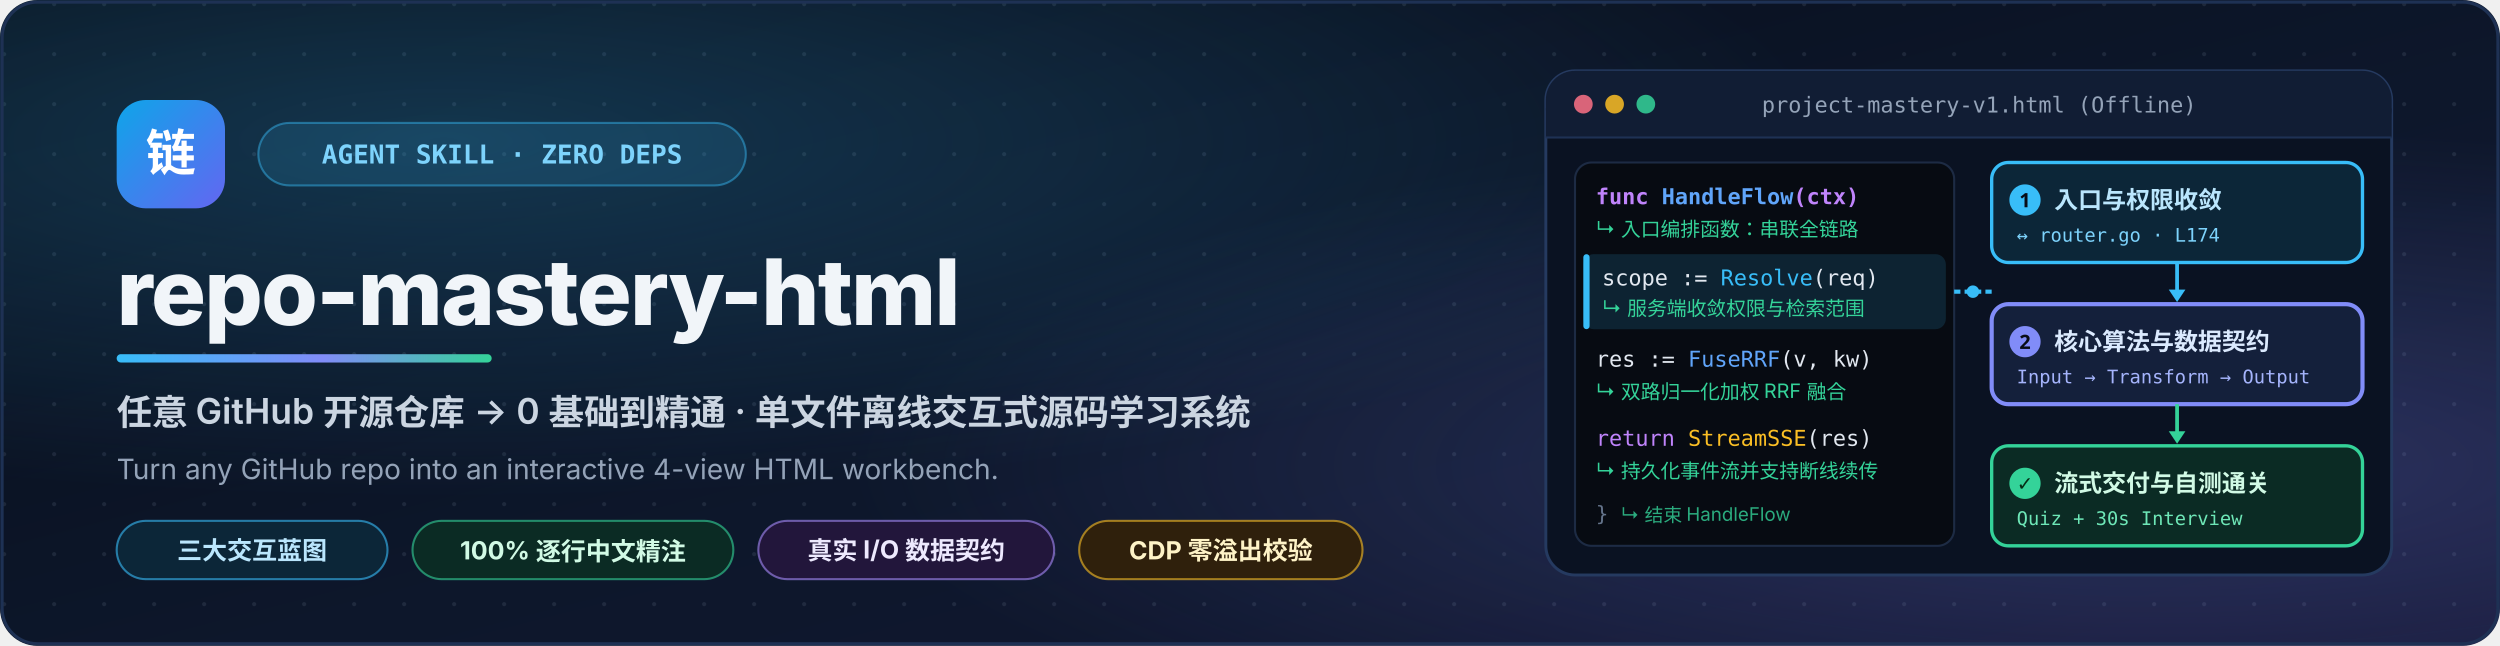
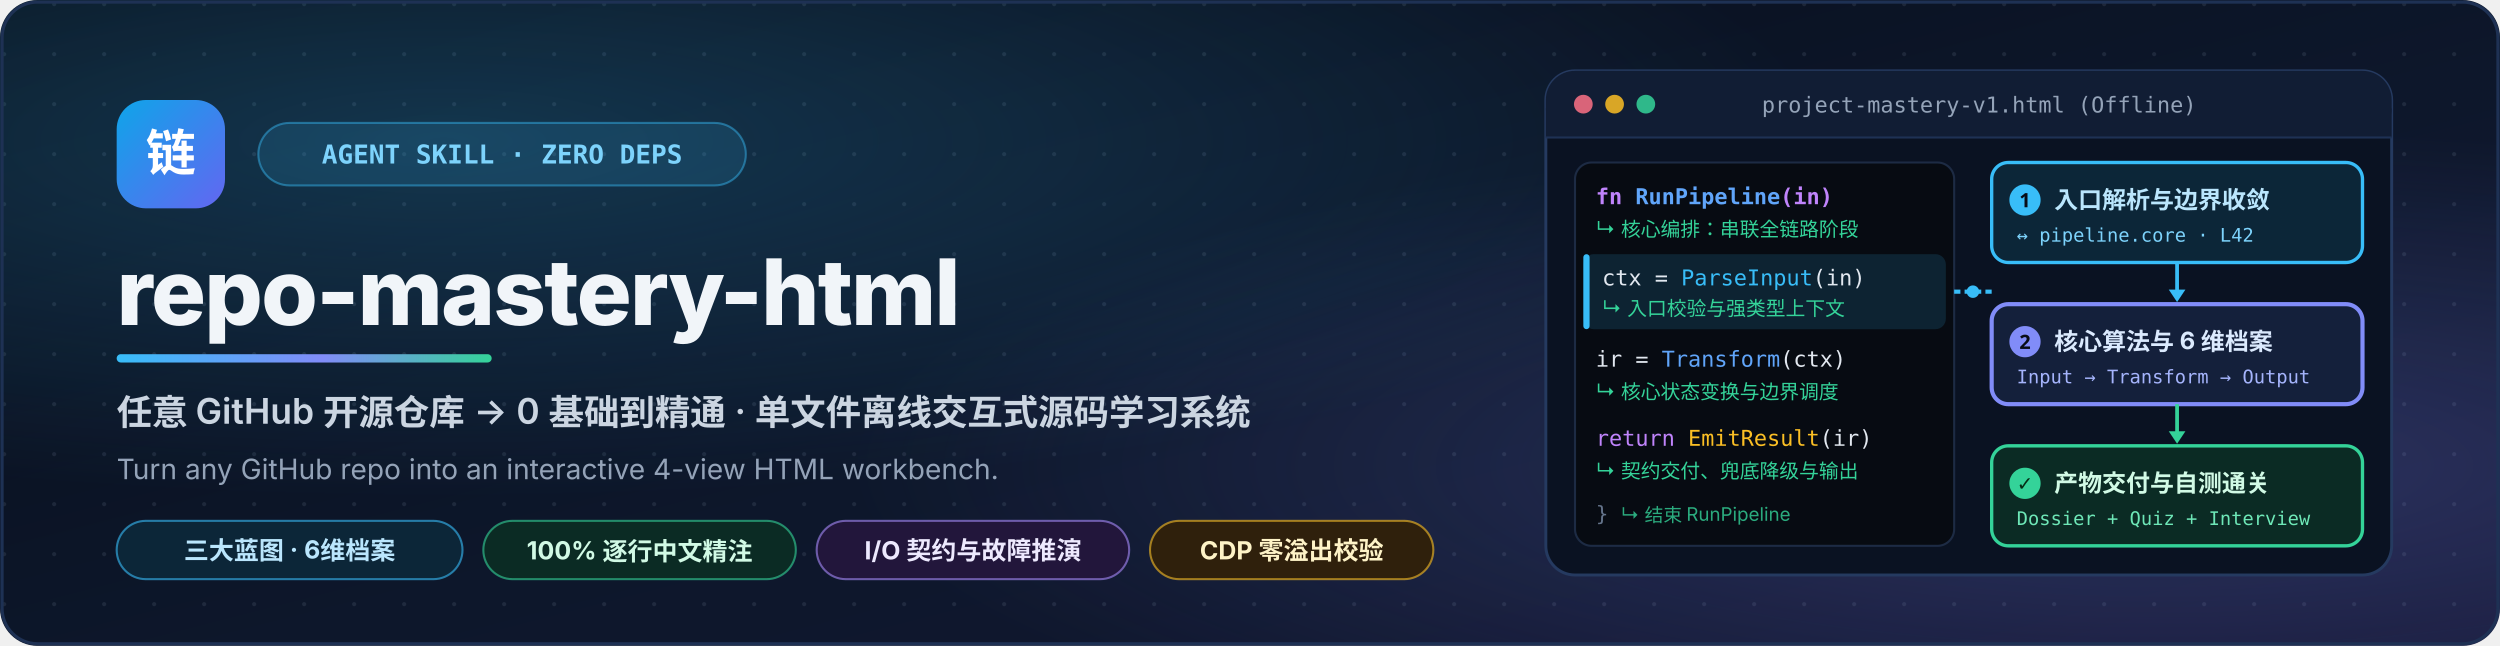
<svg xmlns="http://www.w3.org/2000/svg" viewBox="0 0 1200 310" width="1200" height="310" role="img" aria-label="repo-mastery-html hero banner">
  <defs>
    <linearGradient id="bg-dark" x1="0" y1="0" x2="1" y2="1">
      <stop offset="0%" stop-color="#070c17" />
      <stop offset="55%" stop-color="#0d172b" />
      <stop offset="100%" stop-color="#131632" />
    </linearGradient>
    <radialGradient id="glow-cyan" cx="0.18" cy="0.22" r="0.55">
      <stop offset="0%" stop-color="#38bdf8" stop-opacity="0.22" />
      <stop offset="100%" stop-color="#38bdf8" stop-opacity="0" />
    </radialGradient>
    <radialGradient id="glow-indigo" cx="0.86" cy="0.72" r="0.52">
      <stop offset="0%" stop-color="#818cf8" stop-opacity="0.24" />
      <stop offset="100%" stop-color="#818cf8" stop-opacity="0" />
    </radialGradient>
    <linearGradient id="accent-grad" x1="0" y1="0" x2="1" y2="0">
      <stop offset="0%" stop-color="#38bdf8" />
      <stop offset="55%" stop-color="#818cf8" />
      <stop offset="100%" stop-color="#34d399" />
    </linearGradient>
    <linearGradient id="logo-grad" x1="0" y1="0" x2="1" y2="1">
      <stop offset="0%" stop-color="#0ea5e9" />
      <stop offset="100%" stop-color="#6366f1" />
    </linearGradient>
    <pattern id="dot-grid-dark" width="24" height="24" patternUnits="userSpaceOnUse">
      <circle cx="2" cy="2" r="1" fill="#94a3b8" fill-opacity="0.14" />
    </pattern>
  </defs>
  <rect width="1200" height="310" rx="18" fill="url(#bg-dark)" />
  <rect width="1200" height="310" rx="18" fill="url(#dot-grid-dark)" />
  <rect width="1200" height="310" rx="18" fill="url(#glow-cyan)" />
  <rect width="1200" height="310" rx="18" fill="url(#glow-indigo)" />
  <rect x="1" y="1" width="1198" height="308" rx="17" fill="none" stroke="#1e3154" stroke-width="1.5" />
  <g transform="translate(56, 48)">
    <rect x="0" y="0" width="52" height="52" rx="14" fill="url(#logo-grad)" />
    <text x="26" y="34" text-anchor="middle" fill="#ffffff" font-family="-apple-system, BlinkMacSystemFont, 'Segoe UI', 'PingFang SC', 'Microsoft YaHei', sans-serif" font-size="24" font-weight="800">链</text>
    <rect x="68" y="11" width="234" height="30" rx="15" fill="#38bdf8" fill-opacity="0.13" stroke="#38bdf8" stroke-opacity="0.45" stroke-width="1" />
    <text x="185" y="30.5" text-anchor="middle" fill="#7dd3fc" font-family="ui-monospace, SFMono-Regular, Menlo, Consolas, monospace" font-size="12.5" font-weight="700">AGENT SKILL · ZERO DEPS</text>
    <text x="0" y="108" fill="#f1f5f9" font-family="-apple-system, BlinkMacSystemFont, 'Segoe UI', sans-serif" font-size="44" font-weight="800" letter-spacing="-0.8">repo-mastery-html</text>
    <rect x="0" y="122" width="180" height="4" rx="2" fill="url(#accent-grad)" />
    <text x="0" y="156" fill="#cbd5e1" font-family="-apple-system, BlinkMacSystemFont, 'Segoe UI', 'PingFang SC', 'Microsoft YaHei', sans-serif" font-size="17" font-weight="600">任意 GitHub 开源仓库 → 0 基础到精通 · 单文件离线交互式源码学习系统</text>
    <text x="0" y="182" fill="#94a3b8" font-family="-apple-system, BlinkMacSystemFont, 'Segoe UI', sans-serif" font-size="13.5">Turn any GitHub repo into an interactive 4-view HTML workbench.</text>
    <g transform="translate(0, 202)" font-family="-apple-system, BlinkMacSystemFont, 'Segoe UI', 'PingFang SC', sans-serif" font-size="12" font-weight="700">
-       <rect x="0" y="0" width="130" height="28" rx="14" fill="#0c2638" stroke="#38bdf8" stroke-opacity="0.6" />
-       <text x="65" y="18.5" text-anchor="middle" fill="#bae6fd">三大交互蓝图</text>
-       <rect x="142" y="0" width="154" height="28" rx="14" fill="#0b2b24" stroke="#34d399" stroke-opacity="0.6" />
-       <text x="219" y="18.5" text-anchor="middle" fill="#d1fae5">100% 逐行中文精注</text>
-       <rect x="308" y="0" width="142" height="28" rx="14" fill="#22163b" stroke="#a78bfa" stroke-opacity="0.6" />
-       <text x="379" y="18.5" text-anchor="middle" fill="#ede9fe">真实 I/O 数据契约</text>
-       <rect x="462" y="0" width="136" height="28" rx="14" fill="#2f200c" stroke="#fbbf24" stroke-opacity="0.6" />
-       <text x="530" y="18.5" text-anchor="middle" fill="#fef3c7">CDP 零溢出校验</text>
+       <rect x="0" y="0" width="166" height="28" rx="14" fill="#0c2638" stroke="#38bdf8" stroke-opacity="0.6" />
+       <text x="83" y="18.5" text-anchor="middle" fill="#bae6fd">三大蓝图 · 6维档案</text>
+       <rect x="176" y="0" width="150" height="28" rx="14" fill="#0b2b24" stroke="#34d399" stroke-opacity="0.6" />
+       <text x="251" y="18.5" text-anchor="middle" fill="#d1fae5">100% 逐行中文精注</text>
+       <rect x="336" y="0" width="150" height="28" rx="14" fill="#22163b" stroke="#a78bfa" stroke-opacity="0.6" />
+       <text x="411" y="18.5" text-anchor="middle" fill="#ede9fe">I/O 契约与故障推演</text>
+       <rect x="496" y="0" width="136" height="28" rx="14" fill="#2f200c" stroke="#fbbf24" stroke-opacity="0.6" />
+       <text x="564" y="18.5" text-anchor="middle" fill="#fef3c7">CDP 零溢出校验</text>
    </g>
  </g>
  <g transform="translate(742, 34)">
    <rect x="0" y="0" width="406" height="242" rx="14" fill="#0a1222" stroke="#253a60" stroke-width="1.4" />
    <rect x="0" y="0" width="406" height="32" rx="14" fill="#111d34" />
    <rect x="0" y="18" width="406" height="14" fill="#111d34" />
    <line x1="0" y1="32" x2="406" y2="32" stroke="#1e3154" stroke-width="1" />
    <circle cx="18" cy="16" r="4.5" fill="#fb7185" fill-opacity="0.85" />
    <circle cx="33" cy="16" r="4.5" fill="#fbbf24" fill-opacity="0.85" />
    <circle cx="48" cy="16" r="4.5" fill="#34d399" fill-opacity="0.85" />
    <text x="208" y="20" text-anchor="middle" fill="#94a3b8" font-family="ui-monospace, Consolas, monospace" font-size="10.5">project-mastery-v1.html (Offline)</text>
    <rect x="14" y="44" width="182" height="184" rx="8" fill="#070b12" stroke="#1d2b44" />
-     <text x="24" y="64" fill="#c084fc" font-family="ui-monospace, Consolas, monospace" font-size="10.5" font-weight="600">func <tspan fill="#60a5fa">HandleFlow</tspan>(ctx)</text>
-     <text x="24" y="79" fill="#34d399" font-family="-apple-system, 'PingFang SC', sans-serif" font-size="9.5">↳ 入口编排函数：串联全链路</text>
+     <text x="24" y="64" fill="#c084fc" font-family="ui-monospace, Consolas, monospace" font-size="10.5" font-weight="600">fn <tspan fill="#60a5fa">RunPipeline</tspan>(in)</text>
+     <text x="24" y="79" fill="#34d399" font-family="-apple-system, 'PingFang SC', sans-serif" font-size="9.5">↳ 核心编排：串联全链路阶段</text>
    <rect x="18" y="88" width="174" height="36" rx="5" fill="#38bdf8" fill-opacity="0.14" />
    <rect x="18" y="88" width="3" height="36" rx="1.5" fill="#38bdf8" />
-     <text x="27" y="103" fill="#e2e8f0" font-family="ui-monospace, Consolas, monospace" font-size="10.5">scope := <tspan fill="#38bdf8">Resolve</tspan>(req)</text>
-     <text x="27" y="117" fill="#34d399" font-family="-apple-system, 'PingFang SC', sans-serif" font-size="9.5">↳ 服务端收敛权限与检索范围</text>
-     <text x="24" y="142" fill="#e2e8f0" font-family="ui-monospace, Consolas, monospace" font-size="10.5">res := <tspan fill="#60a5fa">FuseRRF</tspan>(v, kw)</text>
-     <text x="24" y="157" fill="#34d399" font-family="-apple-system, 'PingFang SC', sans-serif" font-size="9.5">↳ 双路归一化加权 RRF 融合</text>
+     <text x="27" y="103" fill="#e2e8f0" font-family="ui-monospace, Consolas, monospace" font-size="10.5">ctx = <tspan fill="#38bdf8">ParseInput</tspan>(in)</text>
+     <text x="27" y="117" fill="#34d399" font-family="-apple-system, 'PingFang SC', sans-serif" font-size="9.5">↳ 入口校验与强类型上下文</text>
+     <text x="24" y="142" fill="#e2e8f0" font-family="ui-monospace, Consolas, monospace" font-size="10.5">ir = <tspan fill="#60a5fa">Transform</tspan>(ctx)</text>
+     <text x="24" y="157" fill="#34d399" font-family="-apple-system, 'PingFang SC', sans-serif" font-size="9.5">↳ 核心状态变换与边界调度</text>
    <text x="24" y="180" fill="#e2e8f0" font-family="ui-monospace, Consolas, monospace" font-size="10.5">
      <tspan fill="#c084fc">return</tspan>
-       <tspan fill="#fbbf24">StreamSSE</tspan>(res)</text>
-     <text x="24" y="195" fill="#34d399" font-family="-apple-system, 'PingFang SC', sans-serif" font-size="9.5">↳ 持久化事件流并支持断线续传</text>
+       <tspan fill="#fbbf24">EmitResult</tspan>(ir)</text>
+     <text x="24" y="195" fill="#34d399" font-family="-apple-system, 'PingFang SC', sans-serif" font-size="9.5">↳ 契约交付、兜底降级与输出</text>
    <text x="24" y="216" fill="#64748b" font-family="ui-monospace, Consolas, monospace" font-size="10">}</text>
-     <text x="36" y="216" fill="#34d399" fill-opacity="0.8" font-family="-apple-system, 'PingFang SC', sans-serif" font-size="9">↳ 结束 HandleFlow</text>
+     <text x="36" y="216" fill="#34d399" fill-opacity="0.8" font-family="-apple-system, 'PingFang SC', sans-serif" font-size="9">↳ 结束 RunPipeline</text>
    <path d="M 196 106 L 214 106" stroke="#38bdf8" stroke-width="2" stroke-dasharray="3 2" />
    <circle cx="205" cy="106" r="3" fill="#38bdf8" />
    <g transform="translate(214, 44)">
      <rect x="0" y="0" width="178" height="48" rx="8" fill="#0c2638" stroke="#38bdf8" stroke-width="1.6" />
      <circle cx="16" cy="18" r="7.5" fill="#38bdf8" />
      <text x="16" y="21.5" text-anchor="middle" fill="#080d16" font-family="sans-serif" font-size="9.5" font-weight="800">1</text>
-       <text x="30" y="22" fill="#bae6fd" font-family="-apple-system, 'PingFang SC', sans-serif" font-size="11.5" font-weight="700">入口与权限收敛</text>
-       <text x="12" y="38" fill="#7dd3fc" font-family="ui-monospace, Consolas, monospace" font-size="9">↔ router.go · L174</text>
+       <text x="30" y="22" fill="#bae6fd" font-family="-apple-system, 'PingFang SC', sans-serif" font-size="11.5" font-weight="700">入口解析与边界收敛</text>
+       <text x="12" y="38" fill="#7dd3fc" font-family="ui-monospace, Consolas, monospace" font-size="9">↔ pipeline.core · L42</text>
      <path d="M 89 48 L 89 64" stroke="#38bdf8" stroke-width="1.8" />
      <polygon points="85,61 93,61 89,67" fill="#38bdf8" />
      <rect x="0" y="68" width="178" height="48" rx="8" fill="#14203b" stroke="#818cf8" stroke-width="2" />
      <circle cx="16" cy="86" r="7.5" fill="#818cf8" />
      <text x="16" y="89.5" text-anchor="middle" fill="#080d16" font-family="sans-serif" font-size="9.5" font-weight="800">2</text>
-       <text x="30" y="90" fill="#dbeafe" font-family="-apple-system, 'PingFang SC', sans-serif" font-size="11.5" font-weight="700">核心算法与数据契约</text>
+       <text x="30" y="90" fill="#dbeafe" font-family="-apple-system, 'PingFang SC', sans-serif" font-size="11.5" font-weight="700">核心算法与 6 维档案</text>
      <text x="12" y="106" fill="#a5b4fc" font-family="ui-monospace, Consolas, monospace" font-size="9">Input → Transform → Output</text>
      <path d="M 89 116 L 89 132" stroke="#34d399" stroke-width="1.8" />
      <polygon points="85,129 93,129 89,135" fill="#34d399" />
      <rect x="0" y="136" width="178" height="48" rx="8" fill="#0b2b24" stroke="#34d399" stroke-width="1.6" />
      <circle cx="16" cy="154" r="7.5" fill="#34d399" />
      <text x="16" y="157.5" text-anchor="middle" fill="#052e16" font-family="sans-serif" font-size="9.5" font-weight="800">✓</text>
-       <text x="30" y="158" fill="#d1fae5" font-family="-apple-system, 'PingFang SC', sans-serif" font-size="11.5" font-weight="700">流式交付与自测通关</text>
-       <text x="12" y="174" fill="#6ee7b7" font-family="ui-monospace, Consolas, monospace" font-size="9">Quiz + 30s Interview</text>
+       <text x="30" y="158" fill="#d1fae5" font-family="-apple-system, 'PingFang SC', sans-serif" font-size="11.5" font-weight="700">产物交付与自测通关</text>
+       <text x="12" y="174" fill="#6ee7b7" font-family="ui-monospace, Consolas, monospace" font-size="9">Dossier + Quiz + Interview</text>
    </g>
  </g>
</svg>
